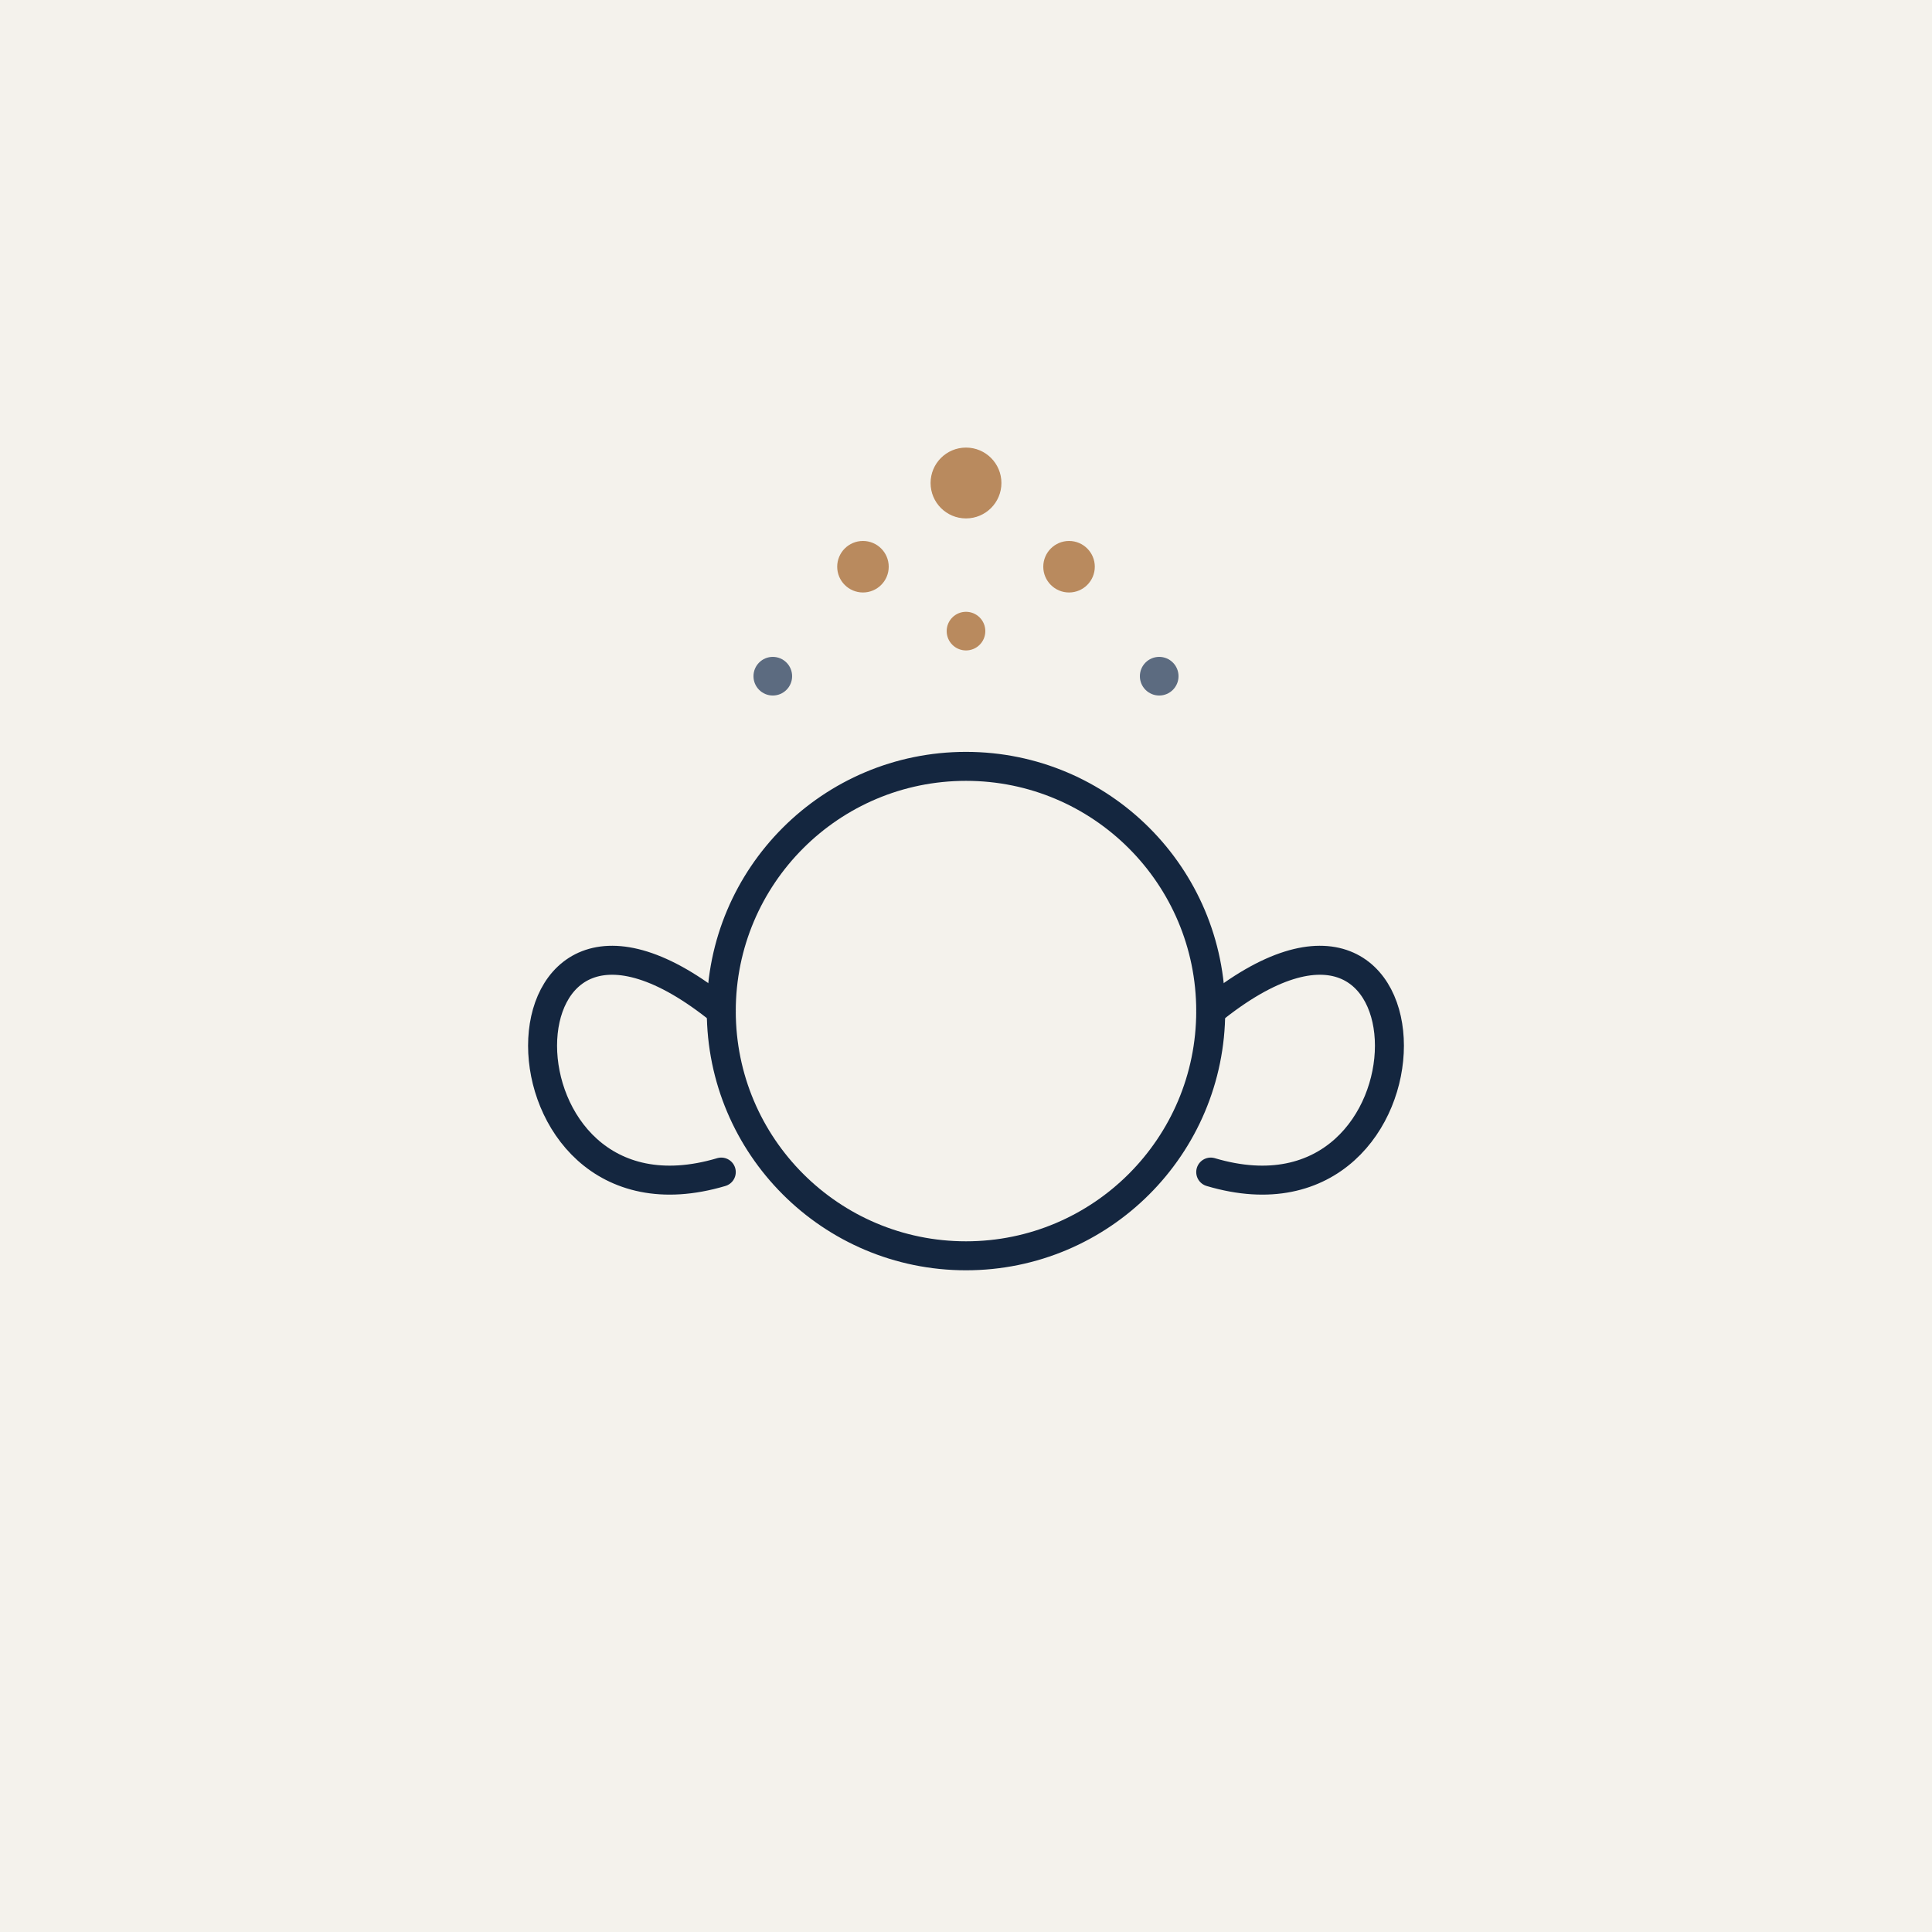
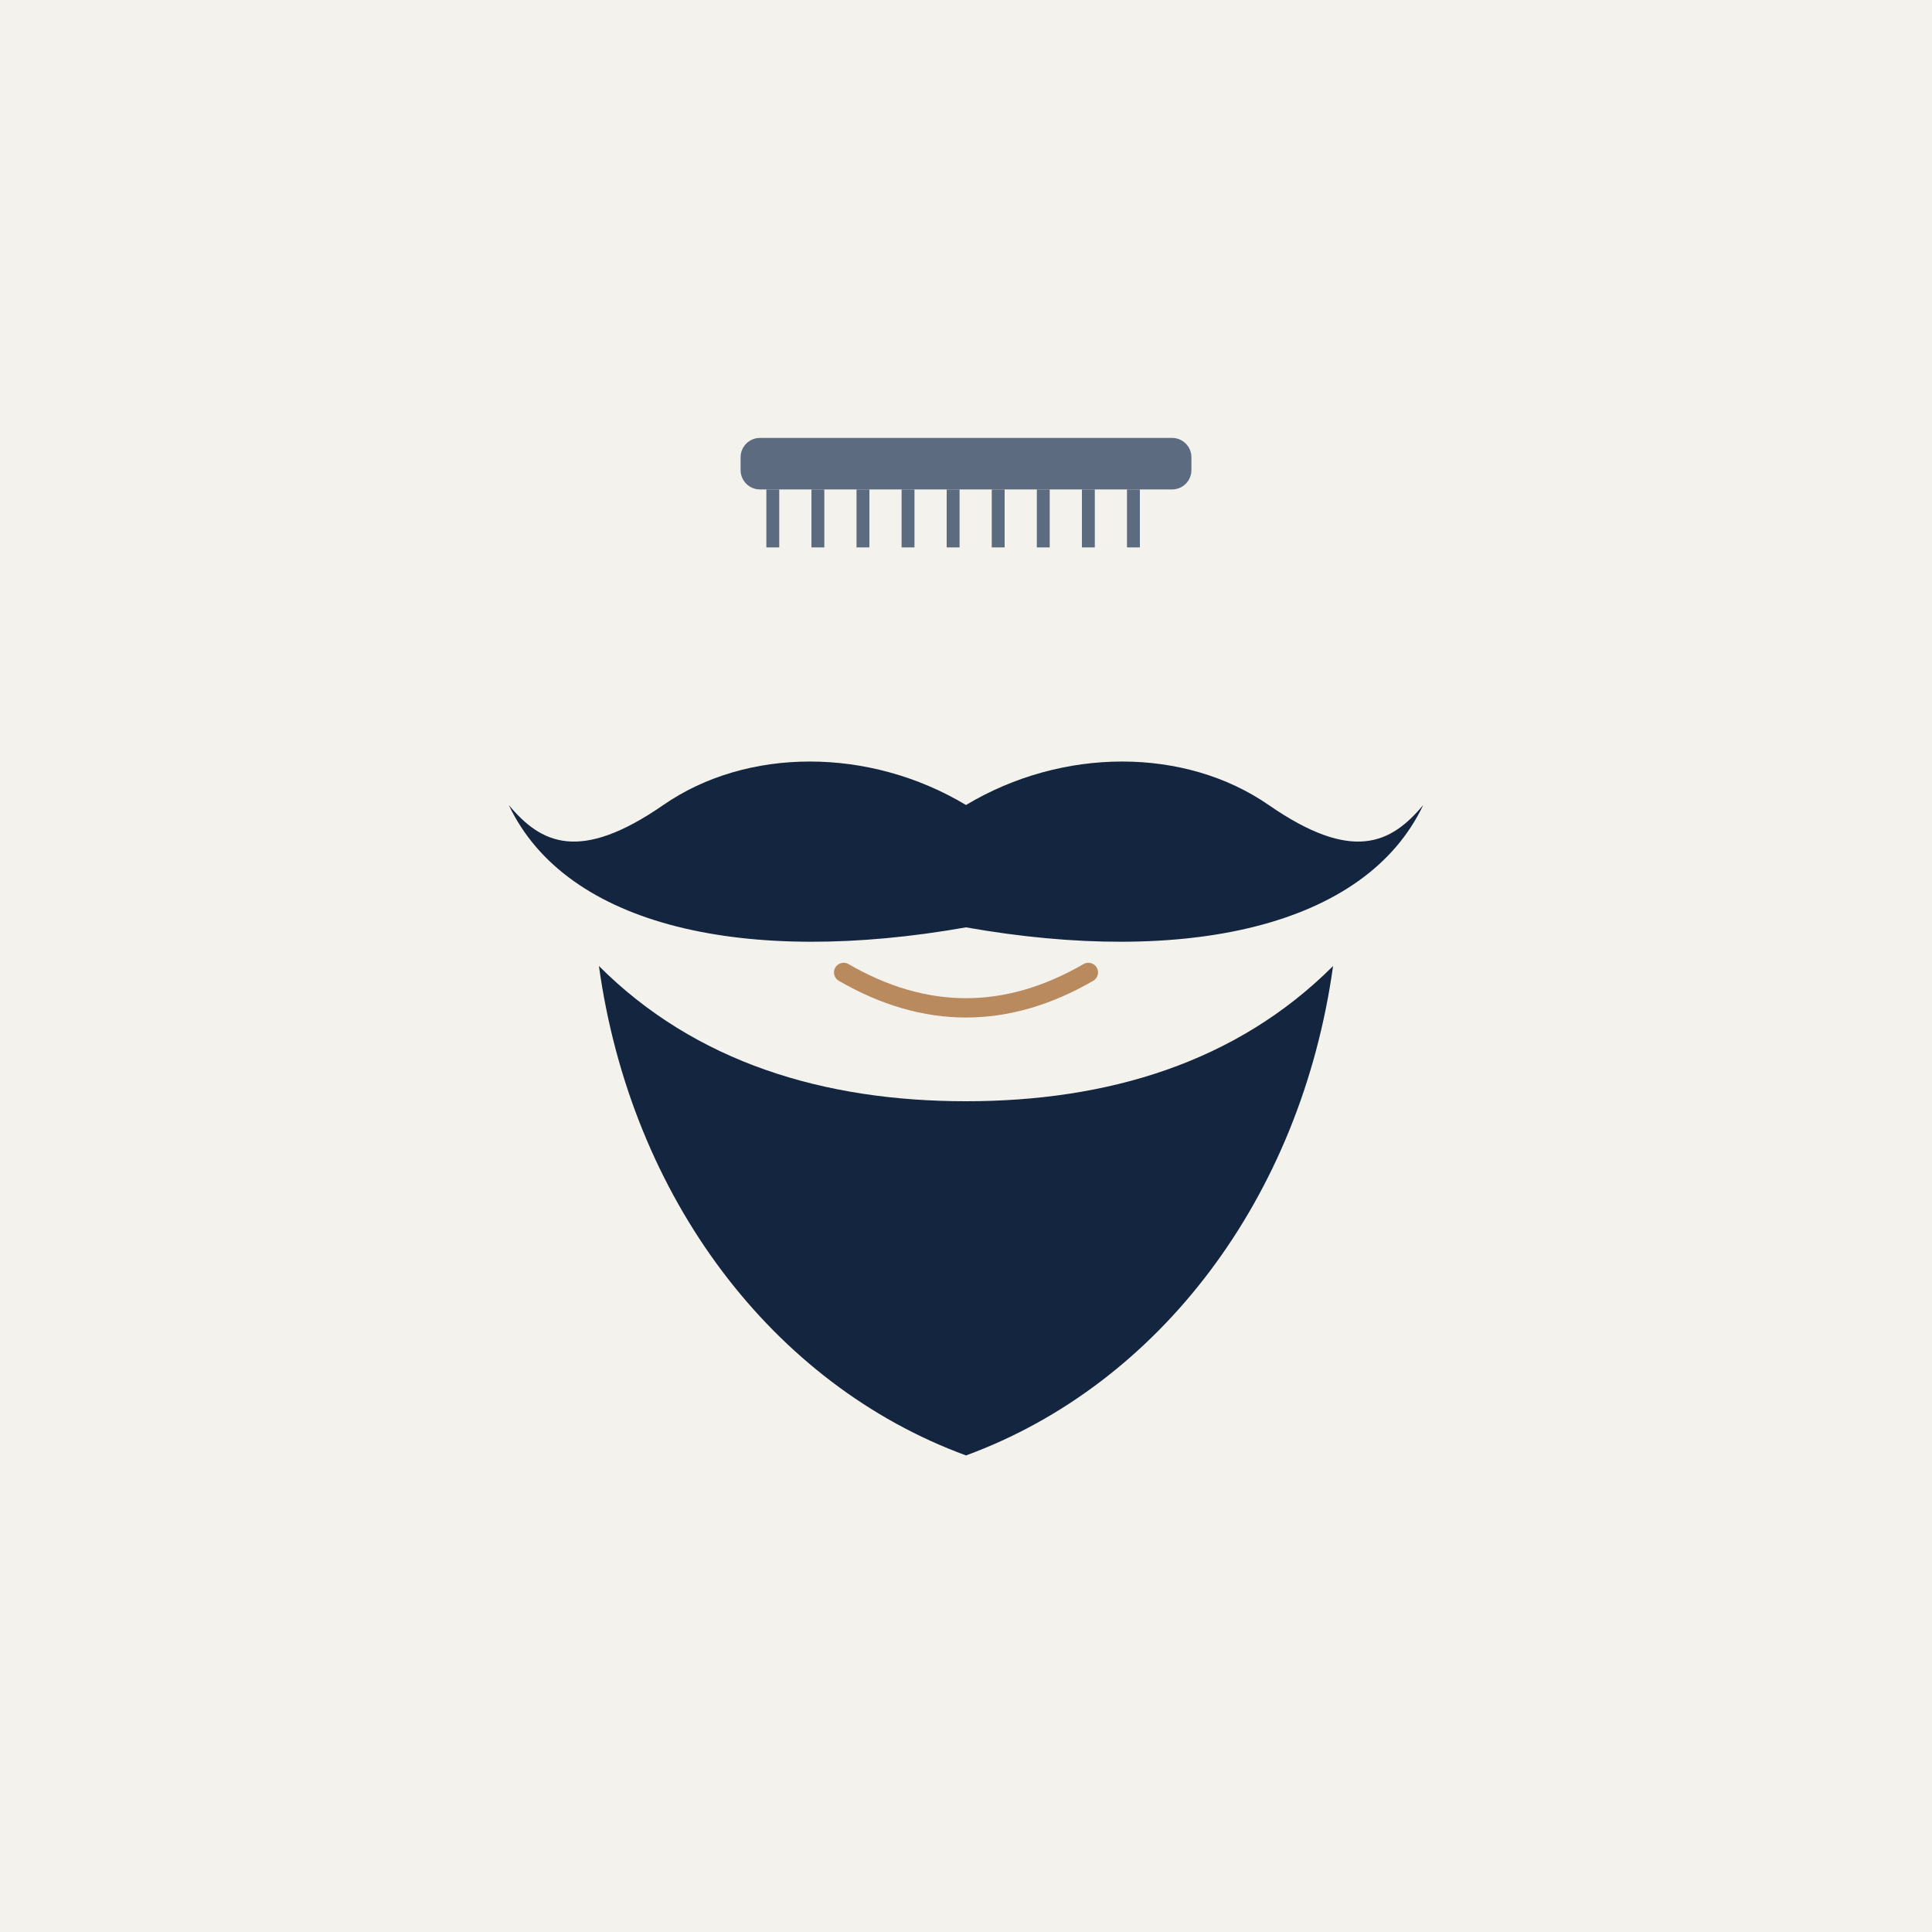
- <svg xmlns="http://www.w3.org/2000/svg" viewBox="0 0 600 600" preserveAspectRatio="xMidYMid slice" role="img" aria-label="Chignon et coiffure de mariage">
+ <svg xmlns="http://www.w3.org/2000/svg" viewBox="0 0 600 600" preserveAspectRatio="xMidYMid slice" role="img" aria-label="Taille de barbe">
  <rect width="600" height="600" fill="#F4F2EC" />
-   <g transform="translate(300,320)" fill="none" stroke="#14263F" stroke-width="9" stroke-linecap="round">
-     <circle cx="0" cy="-6" r="76" />
-     <path d="M-76 -6 C -150 -66, -150 66, -76 44" />
-     <path d="M76 -6 C 150 -66, 150 66, 76 44" />
-   </g>
-   <g fill="#B98A5E">
-     <circle cx="300" cy="150" r="11" />
-     <circle cx="332" cy="176" r="8" />
-     <circle cx="268" cy="176" r="8" />
-     <circle cx="300" cy="196" r="6" />
-   </g>
-   <g fill="#5C6B80">
-     <circle cx="360" cy="210" r="6" />
-     <circle cx="240" cy="210" r="6" />
+   <path d="M300 250     C 270 232, 232 232, 206 250     C 180 268, 168 262, 158 250     C 176 288, 232 300, 300 288     C 368 300, 424 288, 442 250     C 432 262, 420 268, 394 250     C 368 232, 330 232, 300 250 Z" fill="#14263F" />
+   <path d="M186 300     C 196 372, 240 430, 300 452     C 360 430, 404 372, 414 300     C 384 330, 344 342, 300 342     C 256 342, 216 330, 186 300 Z" fill="#14263F" />
+   <path d="M262 302 q38 22 76 0" fill="none" stroke="#B98A5E" stroke-width="6" stroke-linecap="round" />
+   <g transform="translate(300,150)">
+     <rect x="-70" y="-14" width="140" height="16" rx="6" fill="#5C6B80" />
+     <g stroke="#5C6B80" stroke-width="4">
+       <path d="M-60 2 v18 M-46 2 v18 M-32 2 v18 M-18 2 v18 M-4 2 v18 M10 2 v18 M24 2 v18 M38 2 v18 M52 2 v18" />
+     </g>
  </g>
</svg>
